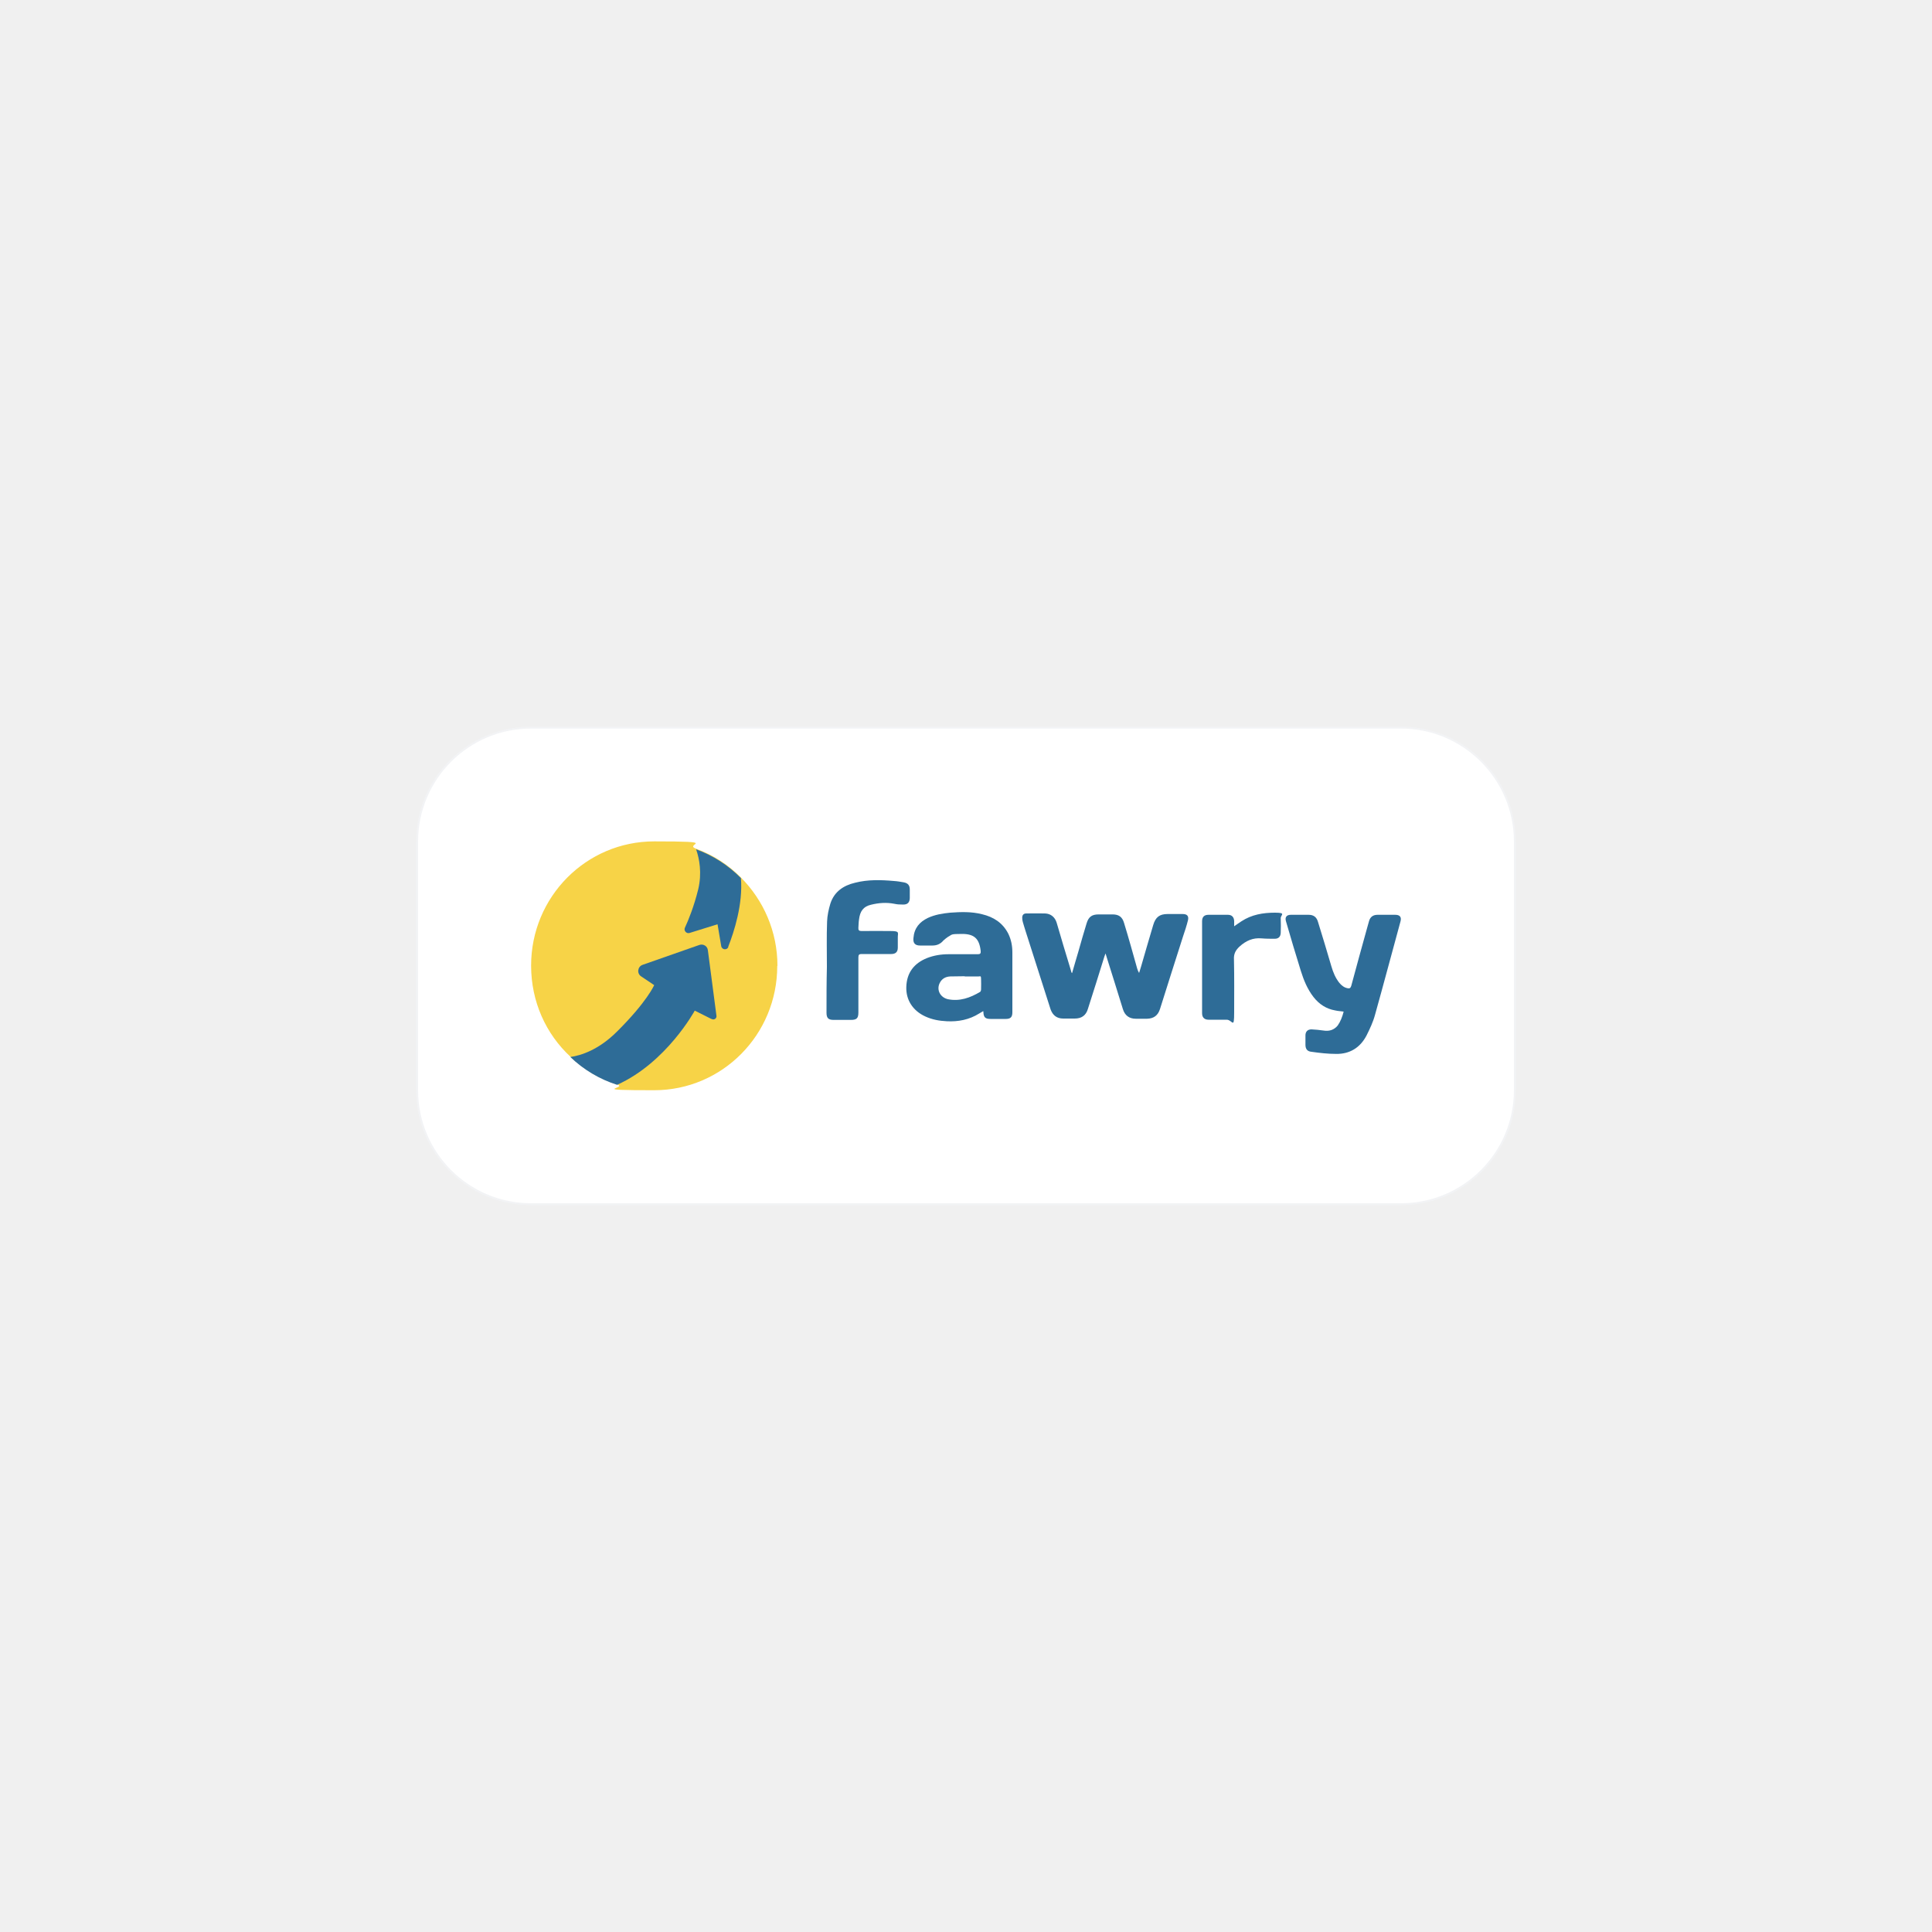
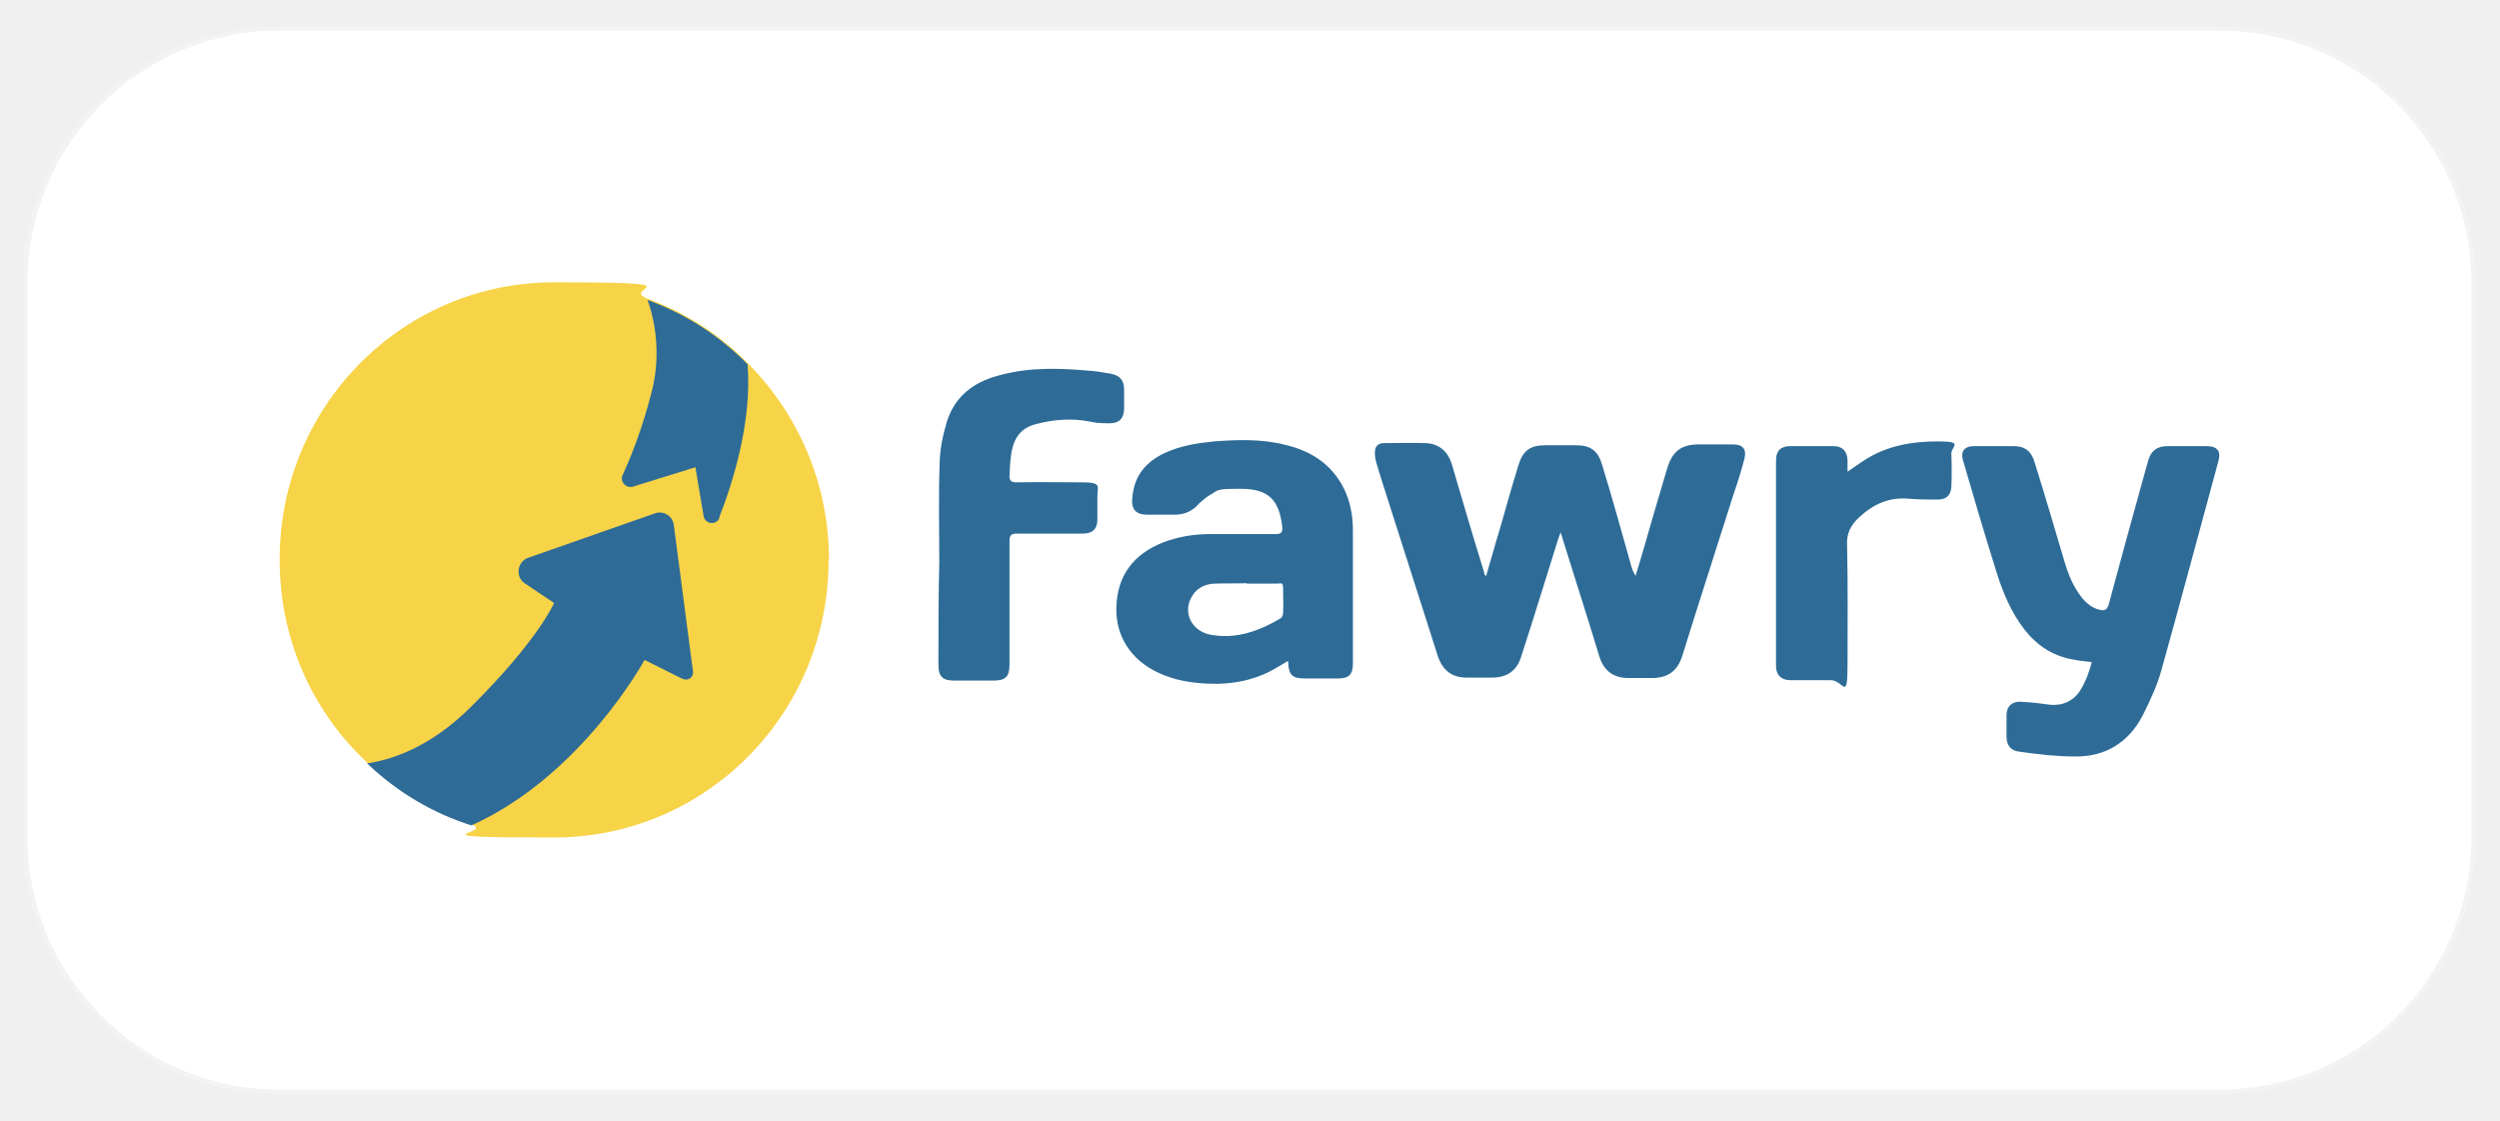
- <svg xmlns="http://www.w3.org/2000/svg" id="Layer_2" data-name="Layer 2" version="1.1" viewBox="0 0 1000 1000">
+ <svg xmlns="http://www.w3.org/2000/svg" id="Layer_2" data-name="Layer 2" version="1.1" viewBox="210 370 580 260">
  <defs>
    <style>
      .cls-1 {
        fill: #f7d347;
      }

      .cls-1, .cls-2, .cls-3 {
        stroke-width: 0px;
      }

      .cls-2 {
        fill: #2e6c97;
      }

      .cls-4 {
        fill: none;
        stroke: #f2f3f5;
      }

      .cls-3 {
        fill: #fff;
      }
    </style>
  </defs>
  <rect class="cls-3" x="215.9" y="376.6" width="568.2" height="246.7" rx="59" ry="59" />
  <path class="cls-2" d="M554.9,503.7c1.1-3.7,2.1-7.4,3.3-11.3,1.4-4.9,2.7-9.6,4.2-14.4,1-3.4,2.7-4.7,6.2-4.7h7.3c3.2,0,5,1.3,5.9,4.4,2.4,7.8,4.6,15.8,6.8,23.6.2.7.5,1.5,1,2.3.4-1.2.7-2.4,1.1-3.6,2-7,4.1-14.1,6.2-21.2,1.2-4.1,3.3-5.7,7.4-5.7h7.9c2.2,0,3.2,1,2.7,3.2-.7,2.8-1.6,5.6-2.5,8.2-4,12.6-8.1,25.3-12,37.8-1.1,3.4-3.3,4.9-6.7,5h-5.8c-3.4,0-5.7-1.7-6.7-5-2.7-8.9-5.6-17.9-8.4-26.9-.1-.5-.3-.9-.6-1.9-.3.8-.4,1.2-.6,1.7-2.8,8.9-5.6,18.1-8.5,27-1,3.4-3.3,5-6.8,5h-6c-3.3,0-5.4-1.7-6.5-4.7-4.4-13.7-8.7-27.3-13.1-41-.4-1.4-.9-2.8-1.3-4.3-.2-.7-.3-1.4-.3-2.2,0-1.4.7-2.2,2.1-2.2,3.3,0,6.5-.1,9.7,0,3,.1,5.1,1.9,6,4.7,2.4,8.1,4.7,16.1,7.2,24.1.1.5.3.9.4,1.4,0,.4,0,.4.2.4Z" />
  <path class="cls-2" d="M509,523.3c-.8.5-1.5.9-2.2,1.3-5.1,3.2-10.8,4.3-16.7,4-3.9-.2-7.5-.8-11.2-2.5-6.5-3-10-8.6-9.8-15.2.2-7.4,4-12.3,10.7-15,3.6-1.4,7.3-2,11.2-2h15.1c1.3,0,1.6-.4,1.5-1.7-.7-6.3-3.3-8.8-9.6-8.8s-5,.3-7.3,1.5c-.8.5-1.6,1.2-2.4,1.9-1.5,1.8-3.4,2.6-5.6,2.6h-6.5c-2.6,0-3.7-1.3-3.4-3.9.4-5.1,3.1-8.3,7.5-10.4,3.7-1.7,7.5-2.3,11.5-2.7,5.5-.4,11-.6,16.5.8,5.9,1.4,10.7,4.4,13.6,10.1,1.5,3.1,2.1,6.3,2.1,9.7v31c0,2.5-1,3.4-3.4,3.4h-7.9c-2.7,0-3.6-.8-3.7-3.6,0-.1,0-.3-.2-.7ZM499.3,505.3c-2.5.1-5,0-7.4.1-2.5.1-4.5,1.2-5.6,3.6-1.6,3.5.4,7.3,4.4,8.2,6,1.2,11.4-.7,16.6-3.8.3-.2.5-.8.5-1.3.1-1.8,0-3.6,0-5.4s-.4-1.3-1.3-1.3c-2.4,0-4.7,0-7.1,0Z" />
  <path class="cls-2" d="M695.5,523.6c-1.6-.2-3.1-.3-4.4-.6-4.6-.8-8.3-3.2-11.2-6.9-3.2-4.1-5.1-8.8-6.6-13.6-2.7-8.6-5.2-17.1-7.7-25.7-.6-2,.3-3.3,2.5-3.3h9.3c2.5,0,4.1,1.2,4.8,3.7,2.4,7.6,4.6,15.2,6.9,22.9.9,3.1,2.1,6.1,4.2,8.7,1.1,1.3,2.5,2.4,4.2,2.7,1,.2,1.5,0,1.9-1.2,2.7-10.1,5.5-20.2,8.3-30.3.3-1,.6-2.2.9-3.2.6-2.2,2.1-3.3,4.4-3.3h9.2c2.4,0,3.3,1.2,2.7,3.4-4.4,16.1-8.7,32.3-13.2,48.4-1,3.7-2.7,7.3-4.4,10.7-3.3,6.3-8.7,9.6-15.7,9.5-4.3,0-8.6-.5-12.8-1.1-2.1-.2-3.1-1.4-3.1-3.6v-4.9c0-1.9,1.1-3.1,3.1-3.1,2,.1,4.2.3,6.2.6,3,.5,5.5-.3,7.4-2.6,1.4-2,2.4-4.5,3.1-7.3Z" />
  <path class="cls-2" d="M428,500.4c0-7.8-.2-15.6.1-23.4.1-3.1.8-6.3,1.7-9.3,2-6.2,6.8-9.4,12.8-10.8,6.6-1.7,13.4-1.5,20.1-.9,1.7.1,3.4.4,5.1.7,2.1.4,3.1,1.5,3.1,3.7v4.5c-.1,2.2-1.1,3.3-3.4,3.3s-3.1-.1-4.6-.4c-4.1-.8-8.1-.5-12.1.5-3.9.9-5.7,3.3-6.2,7.8-.2,1.3-.2,2.8-.3,4.1-.1,1.2.3,1.7,1.6,1.7,5-.1,10.1,0,15.1,0s3.6.9,3.7,3.6v5c0,2.2-1.1,3.3-3.4,3.3h-15.4c-1.2,0-1.6.4-1.6,1.7v28.6c0,2.9-.9,3.8-3.8,3.8h-9c-2.7,0-3.7-.9-3.7-3.7,0-8.1,0-15.9.2-23.7Z" />
  <path class="cls-2" d="M638.7,479.5c1.5-1,2.7-1.9,3.8-2.6,5.3-3.5,11.2-4.5,17.4-4.5s2.8,1.2,3,3c.1,2.5.1,5.1,0,7.5-.1,1.9-1.1,3-3.1,3s-4.6,0-6.8-.2c-4.5-.4-8.1,1.2-11.5,4.3-2,1.9-3,3.8-2.8,6.7.2,9.1.1,18.2.1,27.3s-.9,3.8-3.9,3.8h-9.4c-2.1,0-3.3-1.2-3.3-3.3v-47.7c0-2.2,1.1-3.3,3.3-3.3h10.1c2,0,3.1,1.2,3.2,3.2v2.9Z" />
  <path class="cls-1" d="M402.3,500c0,35.6-28.5,64.3-63.7,64.3s-13.2-1-19.2-3c-9.1-2.9-17.3-7.8-24.2-14.4-12.6-11.7-20.3-28.4-20.3-47.1,0-35.6,28.5-64.3,63.7-64.3s14.9,1.3,21.7,3.8c8.8,3.2,16.7,8.3,23.2,14.9,11.7,11.8,18.9,27.9,18.9,45.7Z" />
  <path class="cls-2" d="M368.2,527.4l-8.6-4.3s-14.6,26.9-40.2,38.4c-9.1-2.9-17.3-7.8-24.2-14.4,5.6-.8,14.7-3.7,24.2-13.2,15.6-15.5,19.2-24,19.2-24l-6.7-4.5c-2.4-1.5-1.9-5.1.7-6l29.4-10.3c2-.7,4.2.6,4.4,2.8l4.4,33.6c.4,1.5-1.1,2.7-2.5,1.9Z" />
  <path class="cls-2" d="M377,490.1c-.7,1.9-3.4,1.5-3.7-.4l-1.9-11.3-14.5,4.5c-1.6.5-3.1-1.2-2.4-2.7,1.9-4.1,4.7-11,6.9-19.9,2-8.4.6-15.9-1.1-20.7,8.8,3.2,16.7,8.3,23.2,14.9,1.1,13.4-3.5,27.7-6.6,35.6Z" />
  <rect class="cls-4" x="215.9" y="376.6" width="568.2" height="246.7" rx="59" ry="59" />
</svg>
